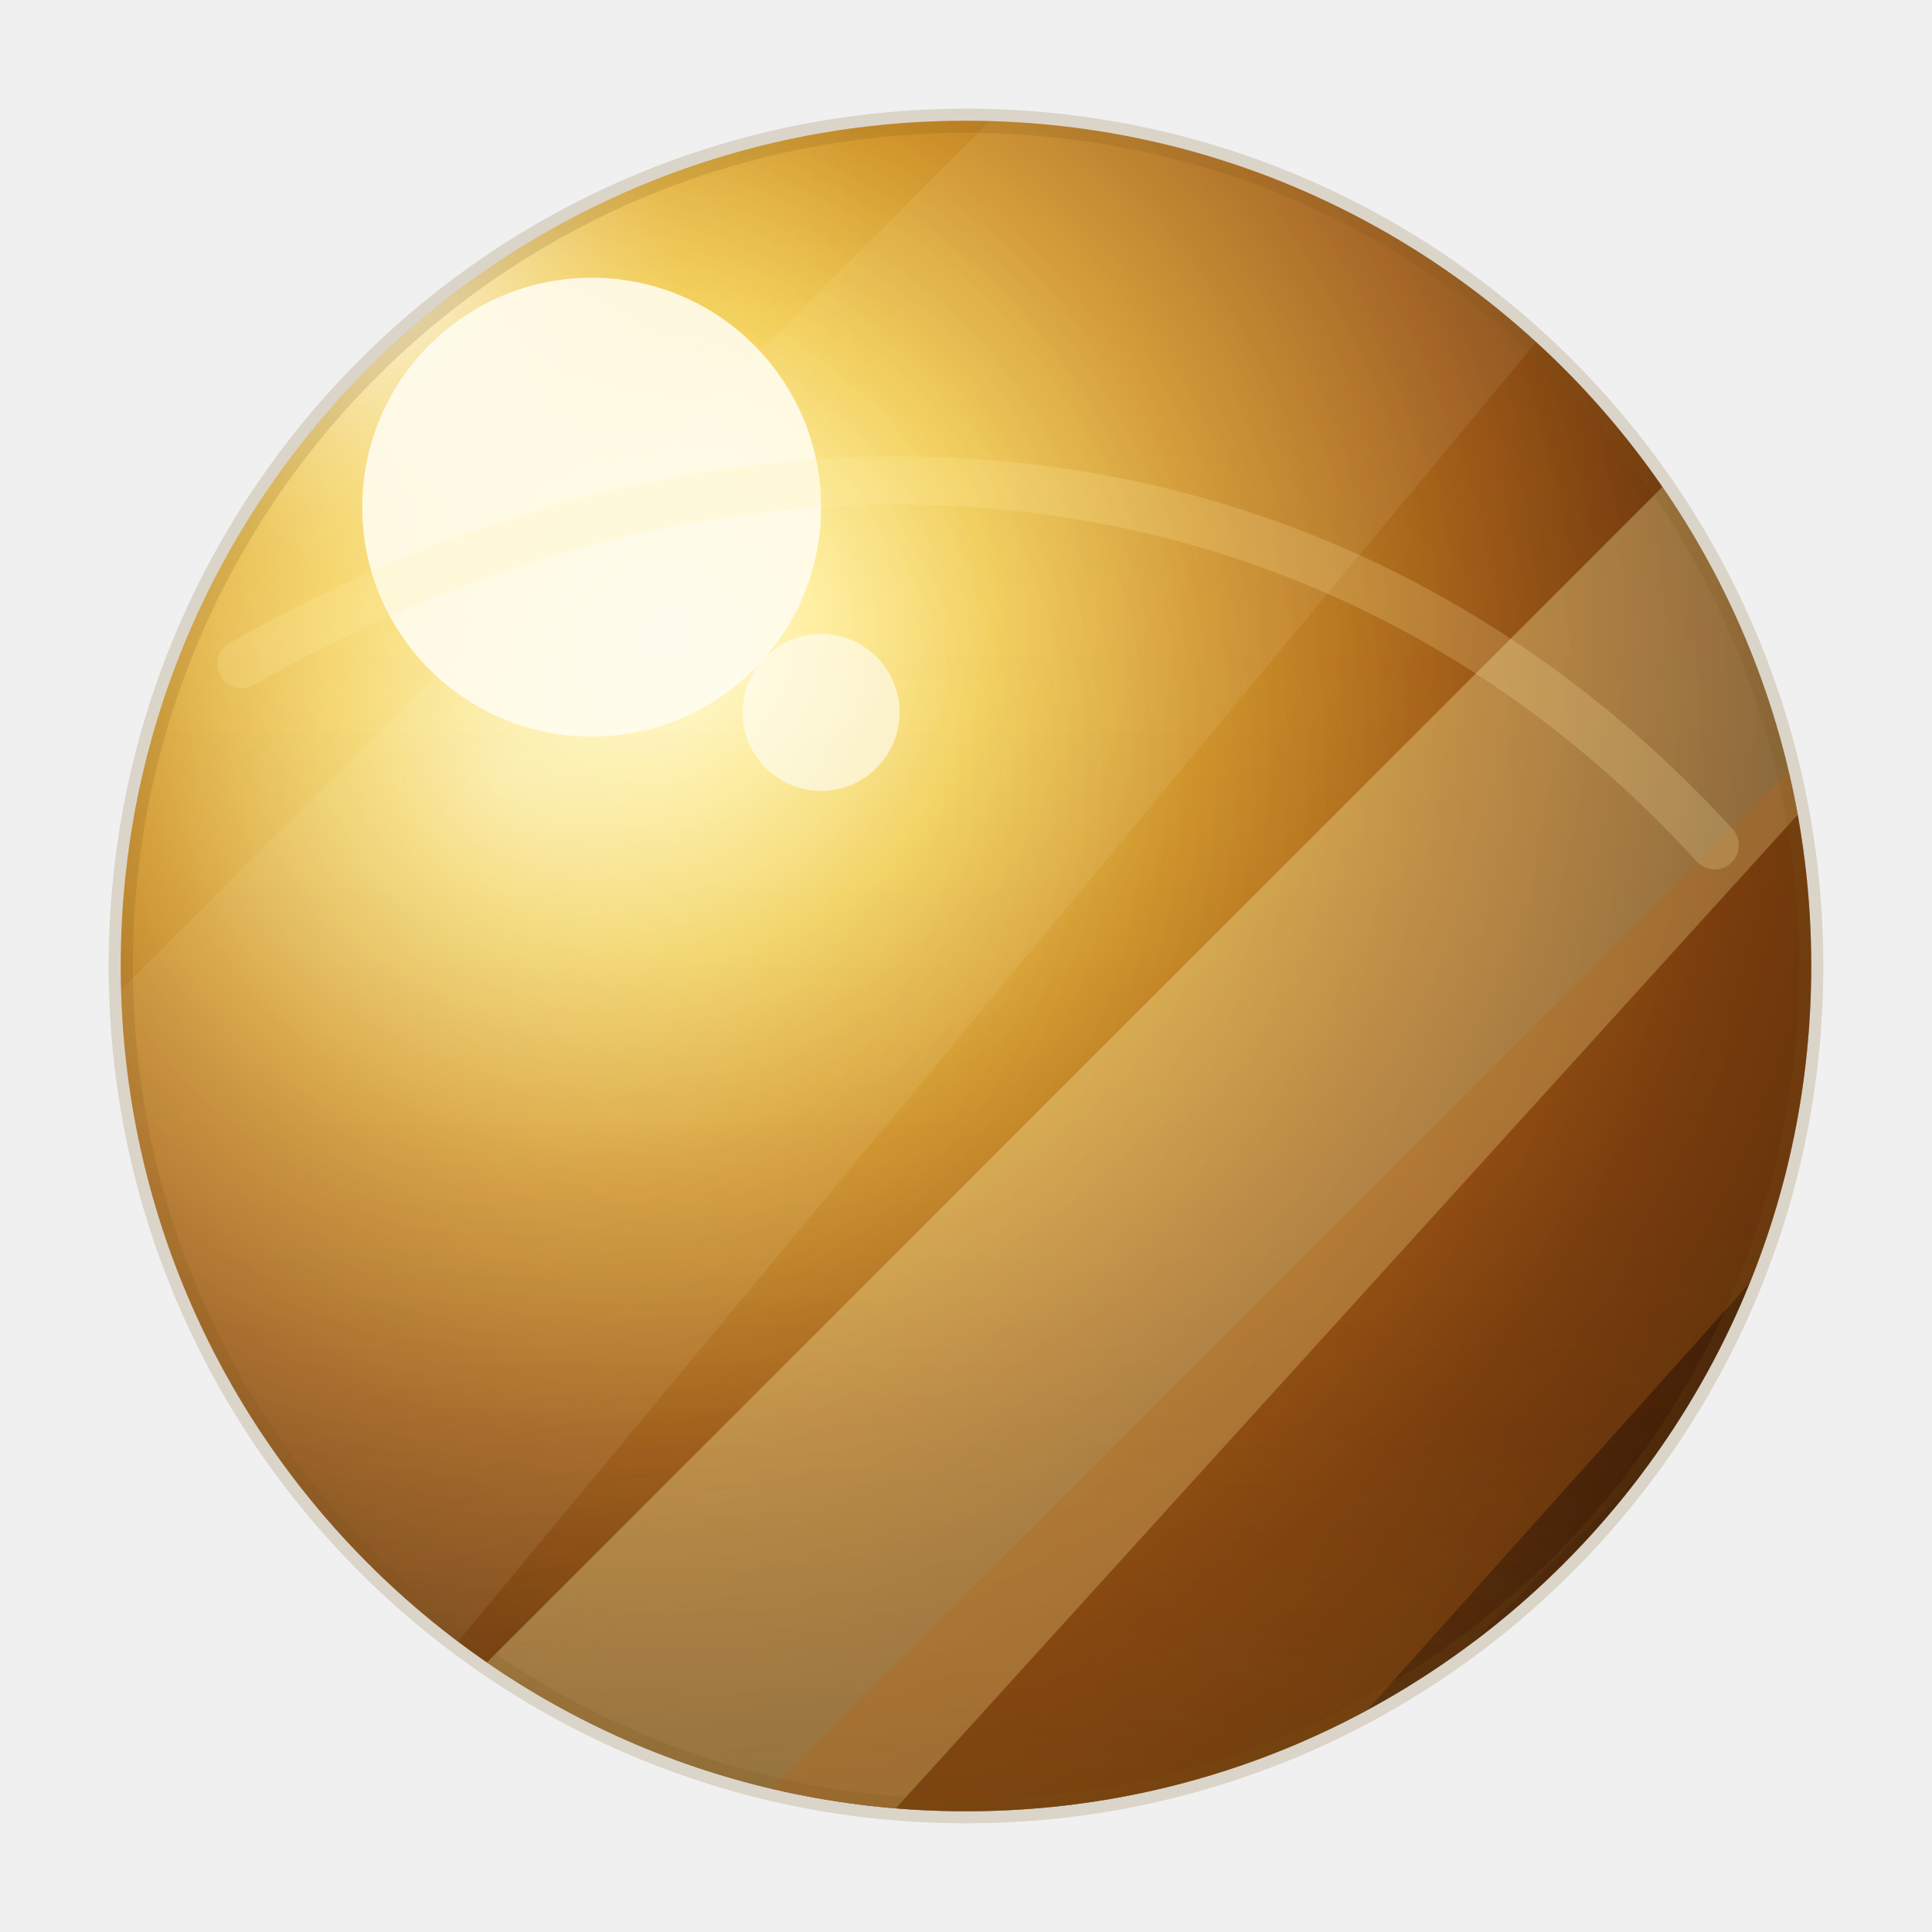
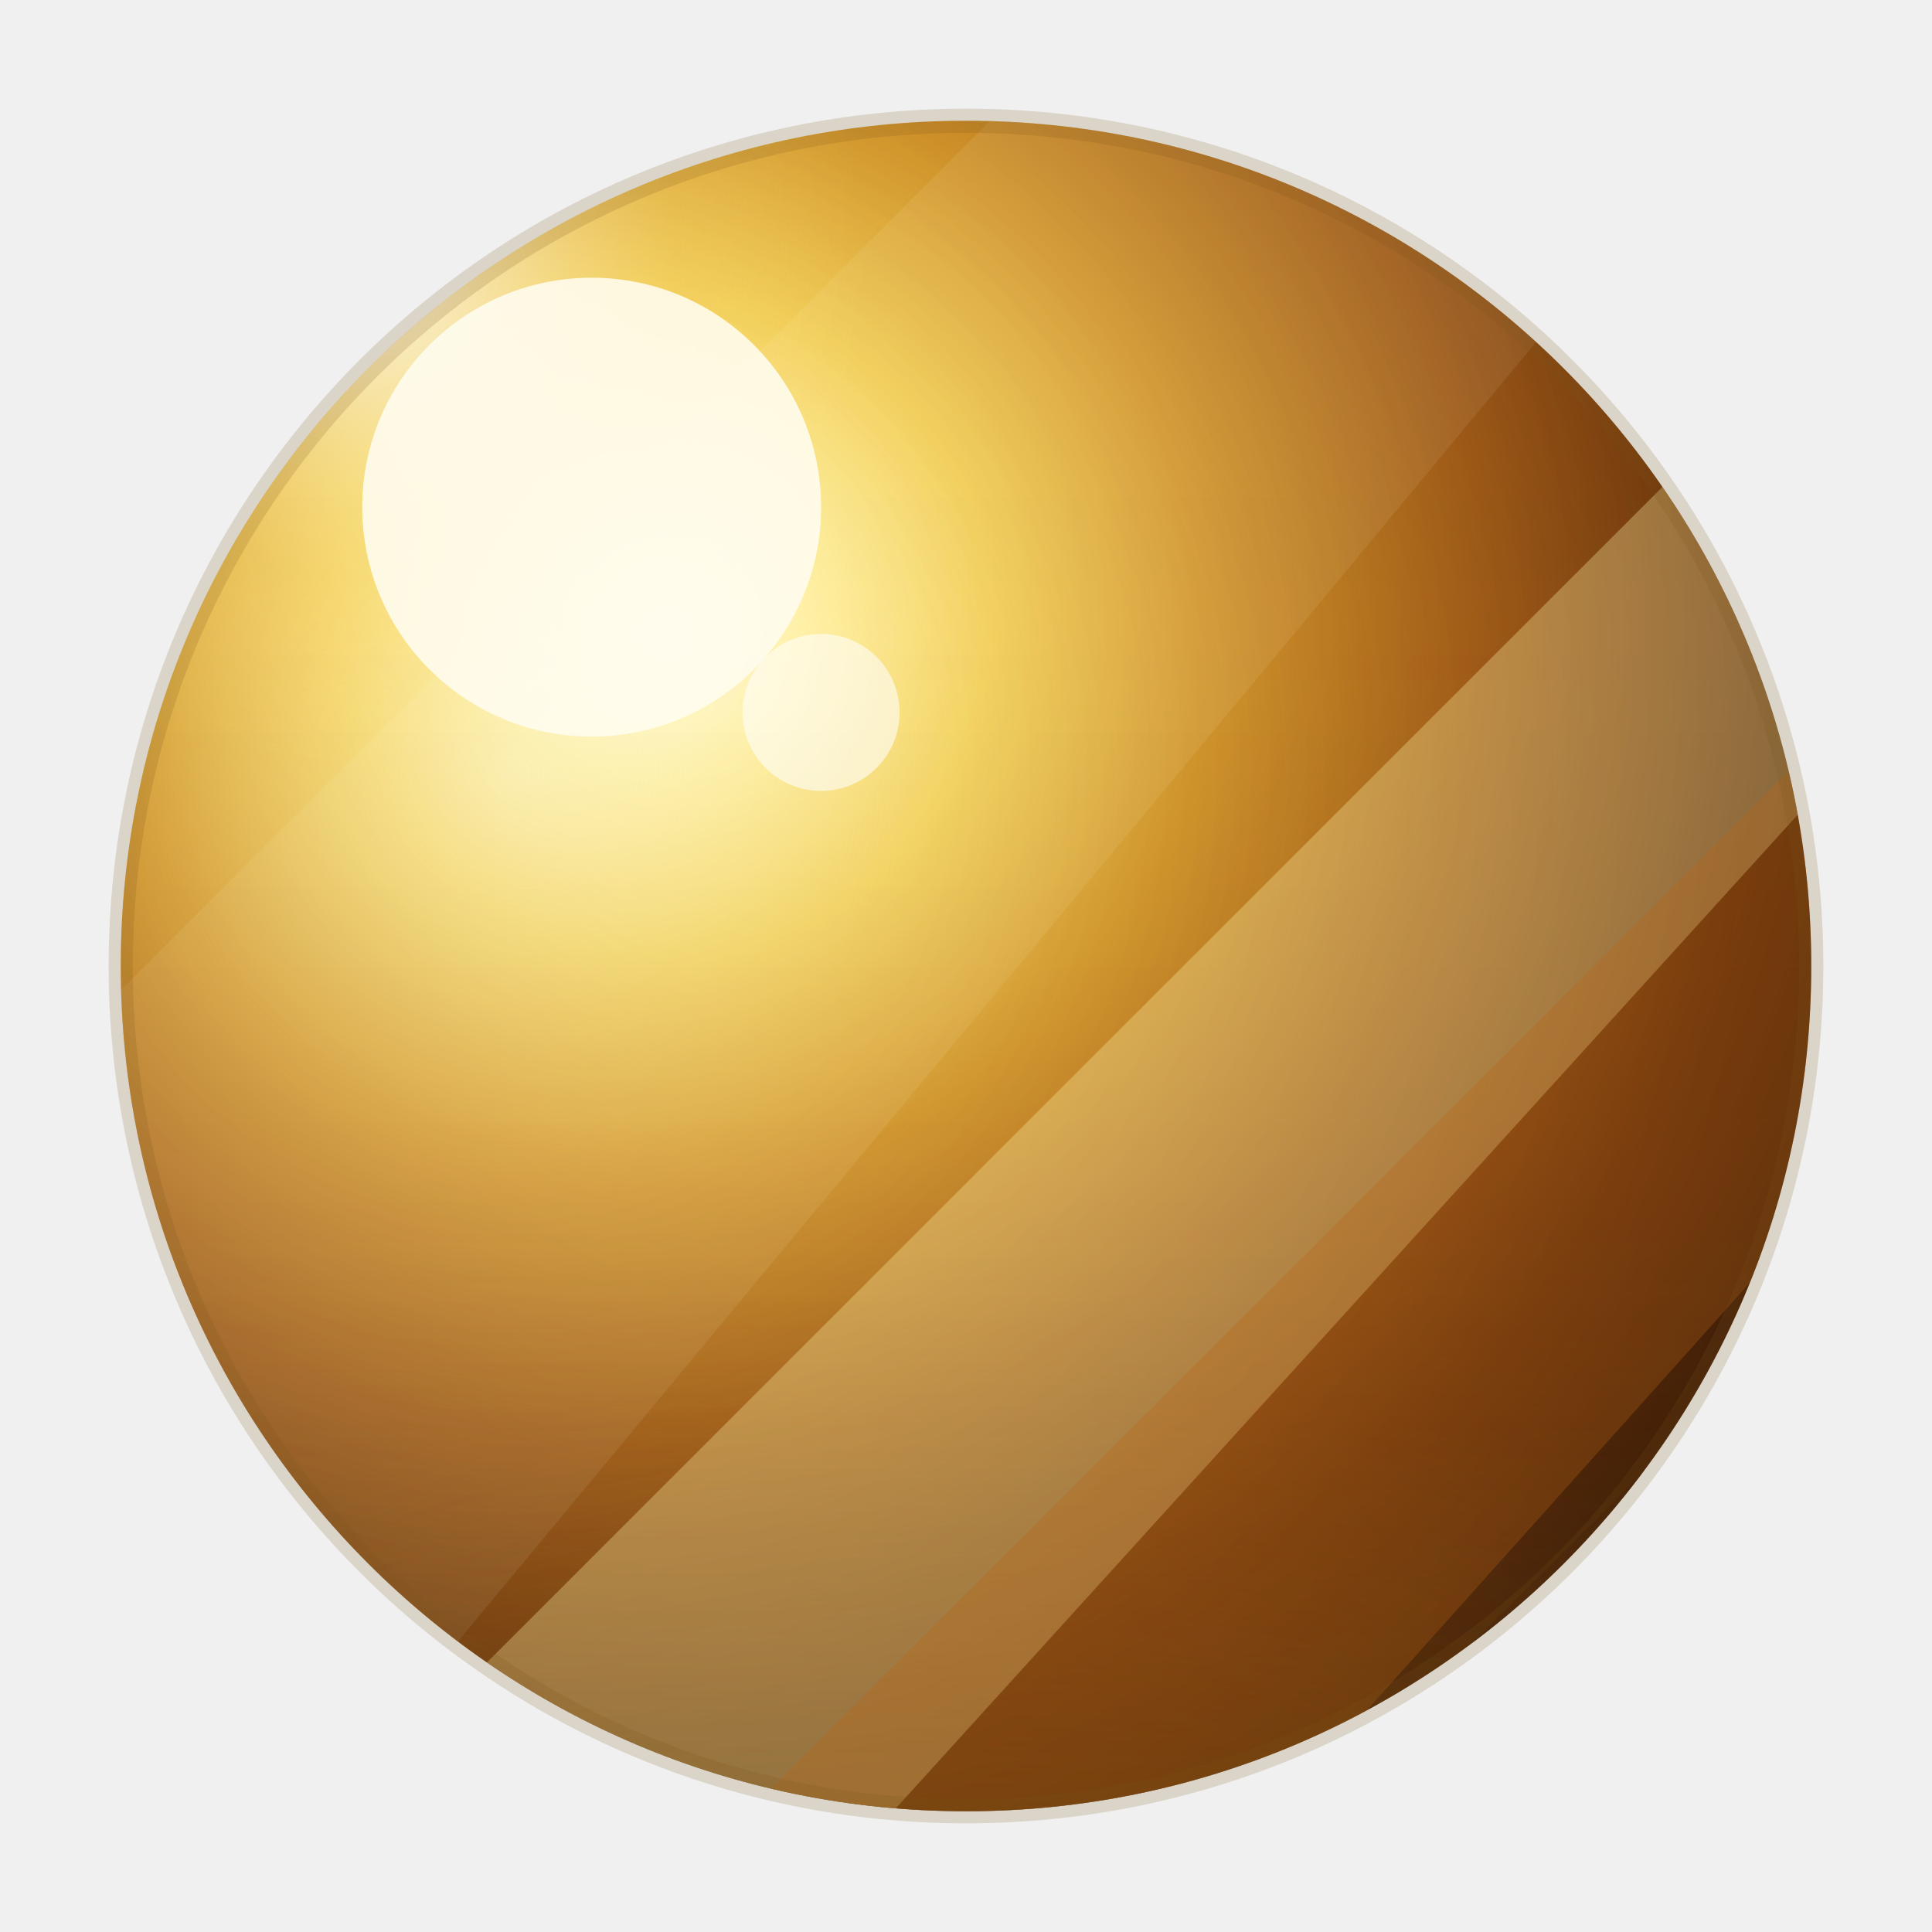
<svg xmlns="http://www.w3.org/2000/svg" viewBox="0 0 160 160">
  <defs>
    <radialGradient id="base" cx="32%" cy="30%" r="88%">
      <stop offset="0" stop-color="#fffef4" />
      <stop offset="0.1" stop-color="#fff0a0" />
      <stop offset="0.22" stop-color="#f0ca4e" />
      <stop offset="0.37" stop-color="#cc8d25" />
      <stop offset="0.55" stop-color="#9a5515" />
      <stop offset="0.74" stop-color="#5d2b0a" />
      <stop offset="1" stop-color="#211004" />
    </radialGradient>
    <radialGradient id="leftGlow" cx="24%" cy="39%" r="72%">
      <stop offset="0" stop-color="#fff9d5" stop-opacity="0.52" />
      <stop offset=".34" stop-color="#ffe98e" stop-opacity="0.18" />
      <stop offset=".72" stop-color="#dba33b" stop-opacity=".08" />
      <stop offset="1" stop-color="#dba33b" stop-opacity="0" />
    </radialGradient>
    <radialGradient id="flare" cx="31%" cy="30%" r="42%">
      <stop offset="0" stop-color="#ffffff" stop-opacity=".95" />
      <stop offset=".24" stop-color="#fffce7" stop-opacity=".56" />
      <stop offset=".62" stop-color="#ffe88d" stop-opacity=".16" />
      <stop offset="1" stop-color="#ffe88d" stop-opacity="0" />
    </radialGradient>
    <linearGradient id="bottomShade" x1="80" y1="38" x2="80" y2="170" gradientUnits="userSpaceOnUse">
      <stop offset="0" stop-color="#4b260a" stop-opacity="0" />
      <stop offset=".5" stop-color="#70400f" stop-opacity=".04" />
      <stop offset=".74" stop-color="#74410f" stop-opacity=".24" />
      <stop offset="1" stop-color="#281307" stop-opacity=".72" />
    </linearGradient>
    <radialGradient id="bottomBrown" cx="50%" cy="104%" r="76%">
      <stop offset="0" stop-color="#281307" stop-opacity="0.9" />
      <stop offset=".34" stop-color="#70400f" stop-opacity="0.58" />
      <stop offset=".66" stop-color="#a66b1e" stop-opacity="0.18" />
      <stop offset="1" stop-color="#a66b1e" stop-opacity="0" />
    </radialGradient>
    <clipPath id="clip">
      <circle cx="80" cy="80" r="70" />
    </clipPath>
  </defs>
  <circle cx="80" cy="80" r="70" fill="url(#base)" />
  <g clip-path="url(#clip)">
    <circle cx="80" cy="80" r="72" fill="url(#leftGlow)" />
    <ellipse cx="80" cy="139" rx="82" ry="58" fill="url(#bottomBrown)" />
    <circle cx="80" cy="80" r="72" fill="url(#bottomShade)" opacity="0.68" />
    <path d="M86 172 172 86v86z" fill="#371405" opacity="0.34" />
    <path d="M6 172 172 6v36L54 172z" fill="#fff4ab" opacity="0.32" />
    <path d="M40 172 172 40v36L86 172z" fill="#b86514" opacity="0.3" />
    <path d="M-16 108 108 -16h56L8 172H-16z" fill="#fffbe2" opacity="0.08" />
    <circle cx="49" cy="42" r="50" fill="url(#flare)" />
    <circle cx="49" cy="42" r="19" fill="#fffdf0" opacity=".88" />
    <circle cx="68" cy="59" r="6.5" fill="#ffffff" opacity=".58" />
-     <path d="M20 55c42-24 90-20 122 15" fill="none" stroke="#fff0ad" stroke-opacity="0.2" stroke-width="4" stroke-linecap="round" />
  </g>
  <circle cx="80" cy="80" r="70" fill="none" stroke="#7b5318" stroke-opacity=".18" stroke-width="2" />
</svg>
